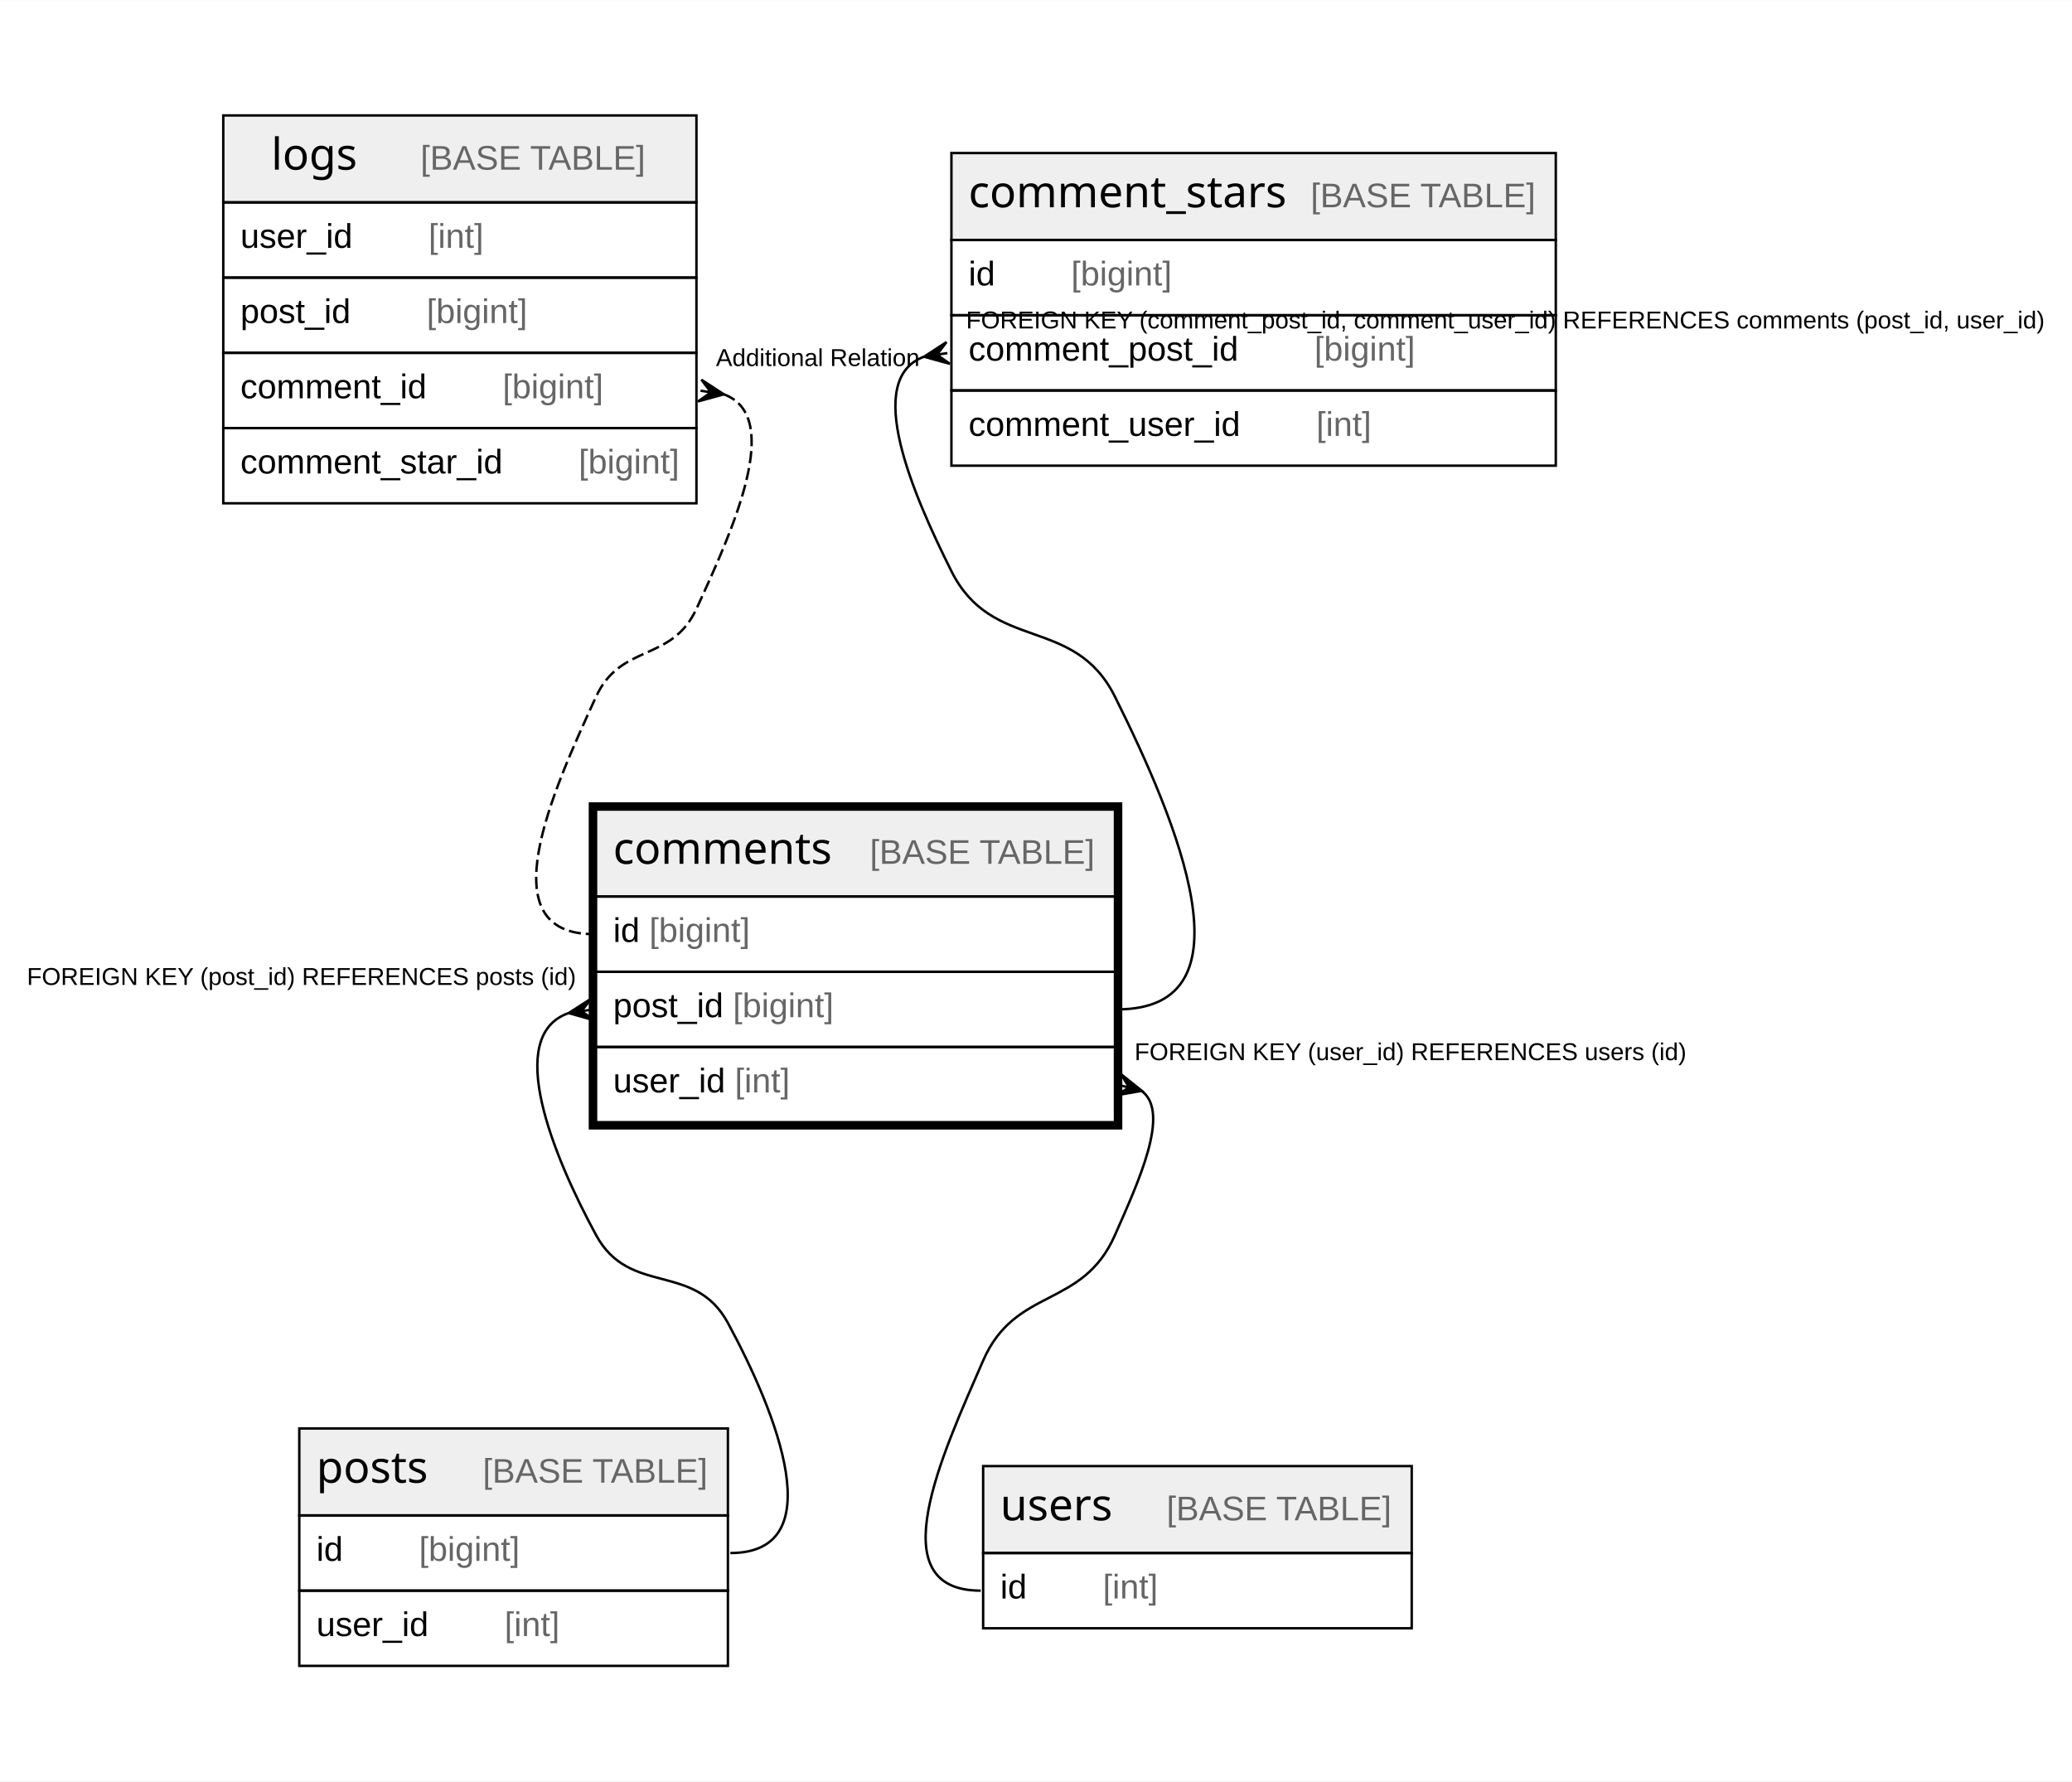
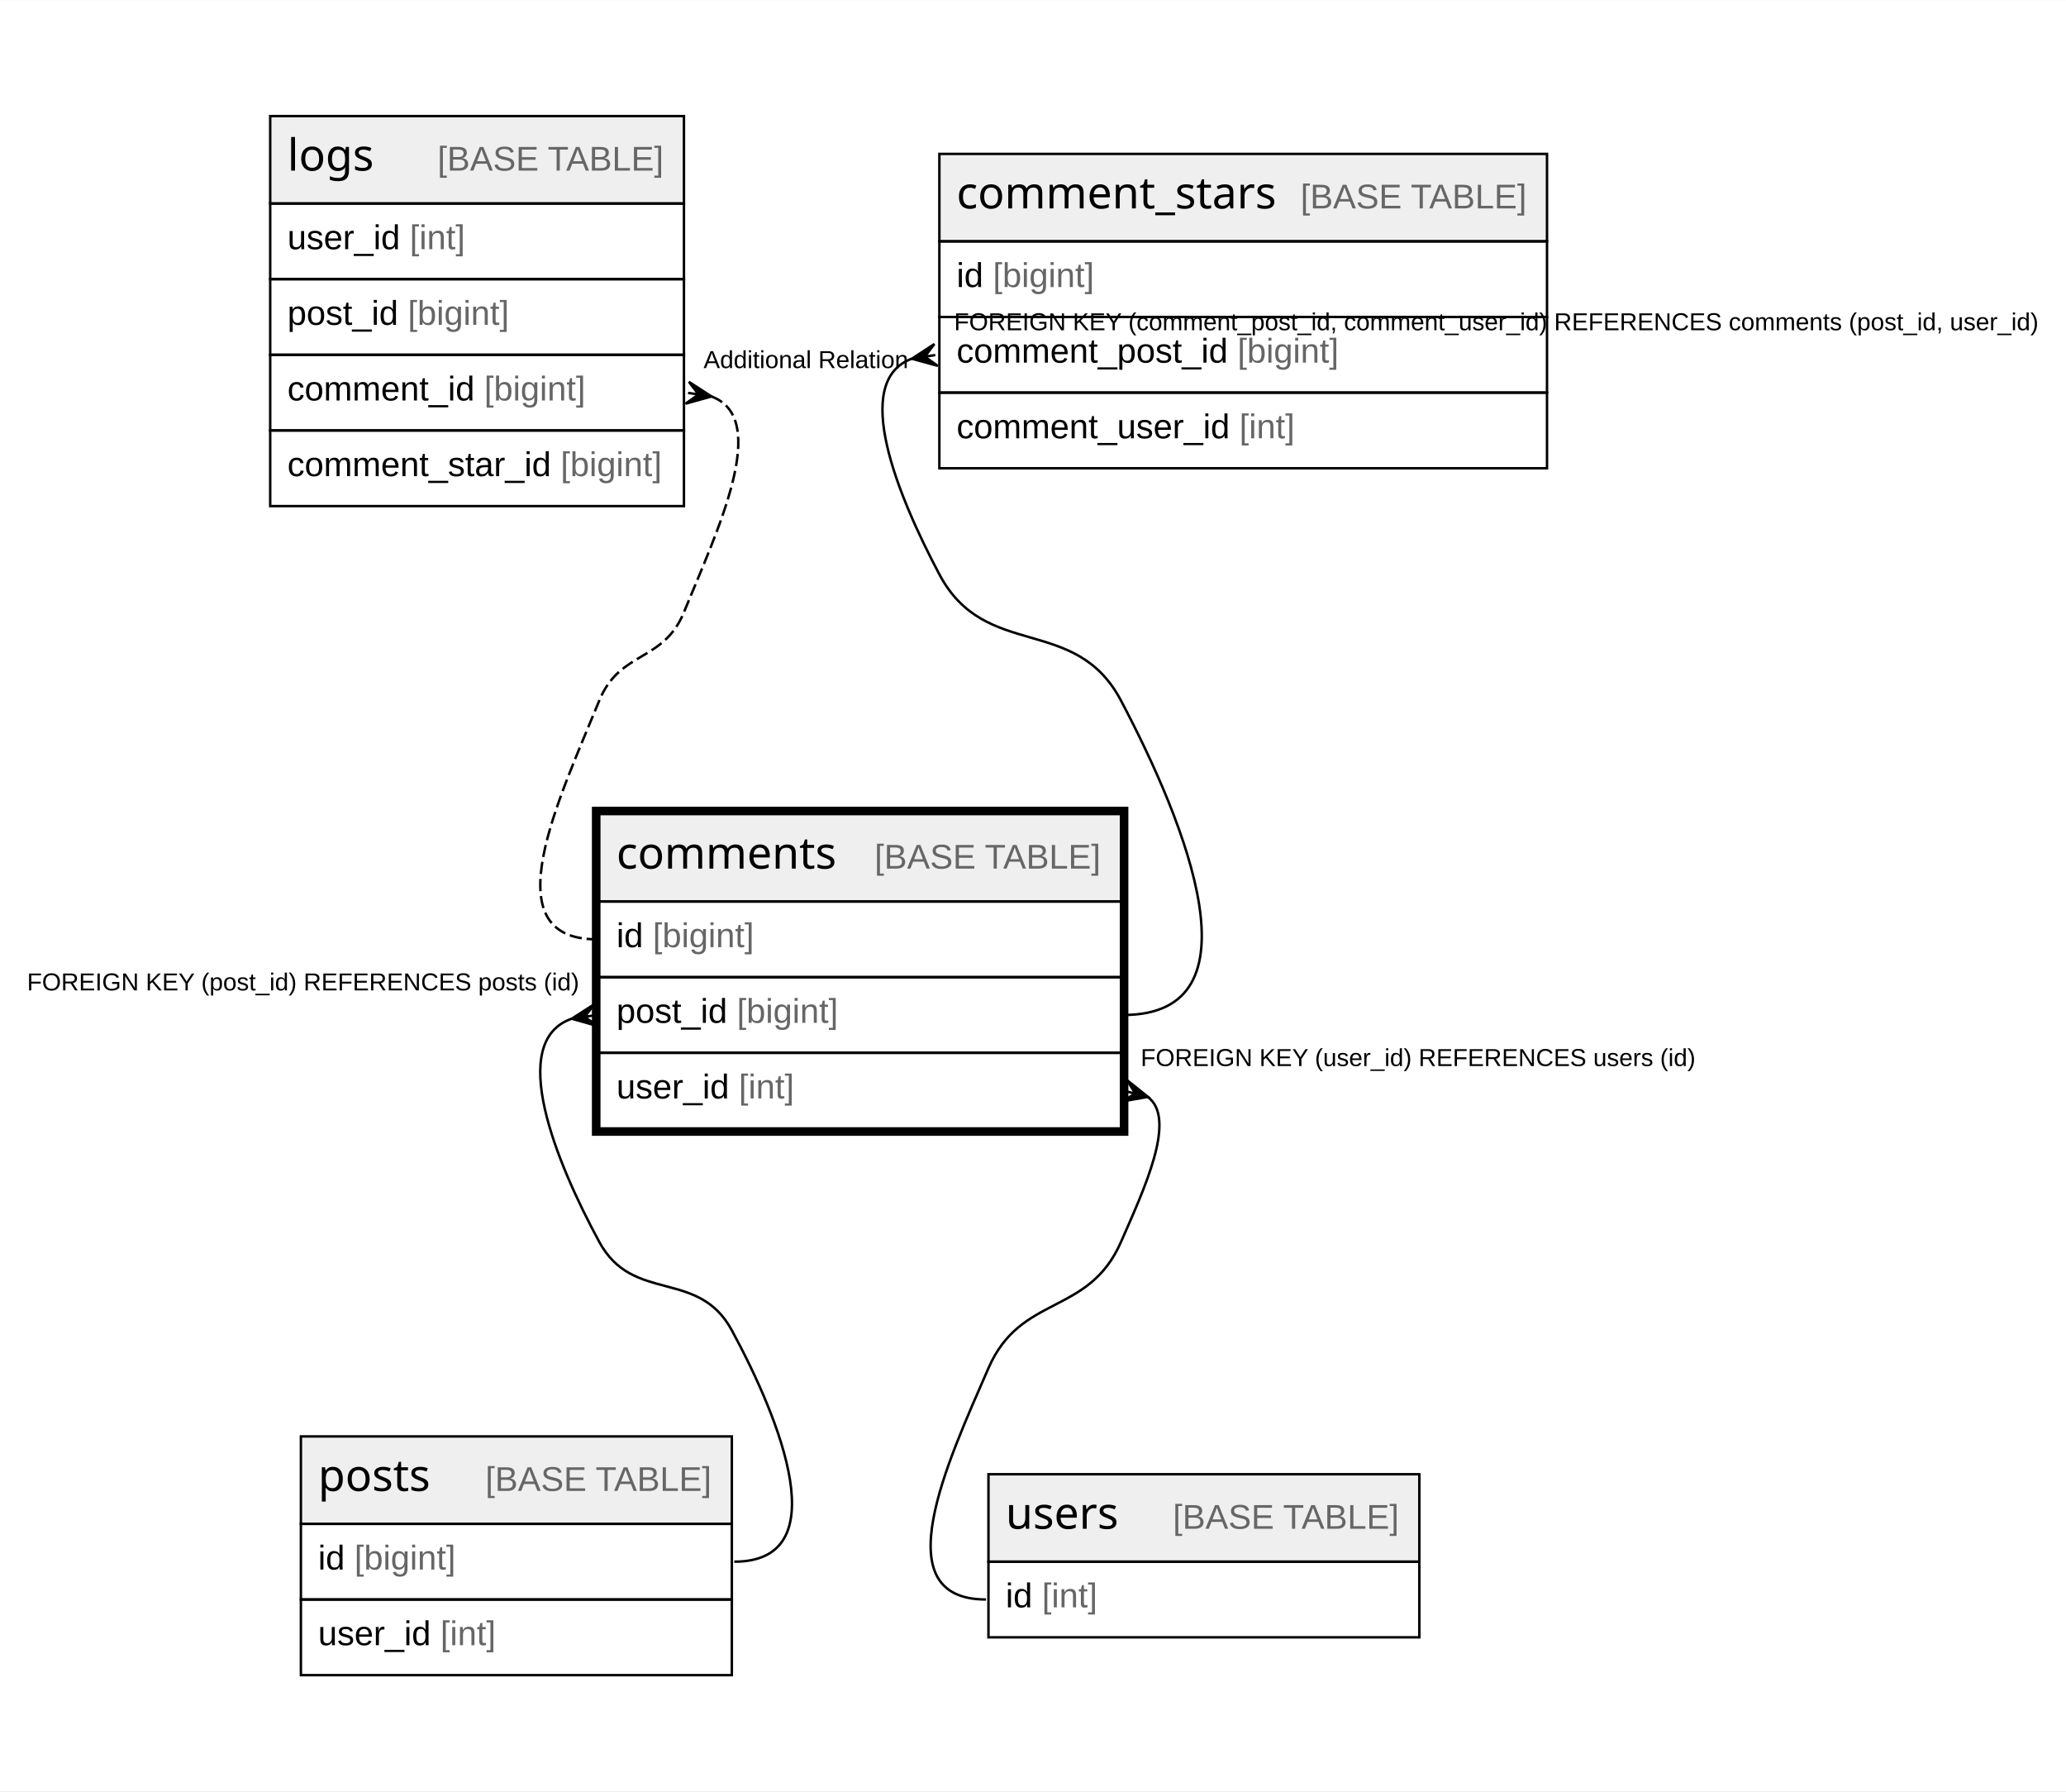
- <svg xmlns="http://www.w3.org/2000/svg" width="848pt" height="729pt" viewBox="0.00 0.00 848.38 729.20">
+ <svg xmlns="http://www.w3.org/2000/svg" width="841pt" height="729pt" viewBox="0.00 0.00 841.38 729.20">
  <g id="graph0" class="graph" transform="scale(1 1) rotate(0) translate(4 725.2)">
-     <polygon fill="white" stroke="none" points="-4,4 -4,-725.2 844.38,-725.2 844.38,4 -4,4" />
+     <polygon fill="white" stroke="none" points="-4,4 -4,-725.2 837.38,-725.2 837.38,4 -4,4" />
    <g id="node1" class="node">
      <polygon fill="#efefef" stroke="none" points="240.05,-358.2 240.05,-393.8 452.53,-393.8 452.53,-358.2 240.05,-358.2" />
      <polygon fill="none" stroke="black" points="240.05,-358.2 240.05,-393.8 452.53,-393.8 452.53,-358.2 240.05,-358.2" />
      <text text-anchor="start" x="247.05" y="-371.6" font-family="Arial Bold" font-size="18.00">comments</text>
      <text text-anchor="start" x="321.04" y="-371.6" font-family="Arial" font-size="14.00">    </text>
      <text text-anchor="start" x="352.16" y="-371.6" font-family="Arial" font-size="14.00" fill="#666666">[BASE TABLE]</text>
      <polygon fill="none" stroke="black" points="240.05,-327.4 240.05,-358.2 452.53,-358.2 452.53,-327.4 240.05,-327.4" />
      <text text-anchor="start" x="247.05" y="-339.6" font-family="Arial" font-size="14.00">id </text>
      <text text-anchor="start" x="261.84" y="-339.6" font-family="Arial" font-size="14.00" fill="#666666">[bigint]</text>
      <polygon fill="none" stroke="black" points="240.05,-296.6 240.05,-327.4 452.53,-327.4 452.53,-296.6 240.05,-296.6" />
      <text text-anchor="start" x="247.05" y="-308.8" font-family="Arial" font-size="14.00">post_id </text>
      <text text-anchor="start" x="296.09" y="-308.8" font-family="Arial" font-size="14.00" fill="#666666">[bigint]</text>
      <polygon fill="none" stroke="black" points="240.05,-265.8 240.05,-296.6 452.53,-296.6 452.53,-265.8 240.05,-265.8" />
      <text text-anchor="start" x="247.05" y="-278" font-family="Arial" font-size="14.00">user_id </text>
      <text text-anchor="start" x="296.86" y="-278" font-family="Arial" font-size="14.00" fill="#666666">[int]</text>
      <polygon fill="none" stroke="black" stroke-width="3" points="238.55,-264.3 238.55,-395.3 454.03,-395.3 454.03,-264.3 238.55,-264.3" />
    </g>
    <g id="node3" class="node">
      <polygon fill="#efefef" stroke="none" points="118.54,-104.8 118.54,-140.4 294.04,-140.4 294.04,-104.8 118.54,-104.8" />
      <polygon fill="none" stroke="black" points="118.54,-104.8 118.54,-140.4 294.04,-140.4 294.04,-104.8 118.54,-104.8" />
      <text text-anchor="start" x="125.54" y="-118.2" font-family="Arial Bold" font-size="18.00">posts</text>
      <text text-anchor="start" x="162.55" y="-118.2" font-family="Arial" font-size="14.00">    </text>
      <text text-anchor="start" x="193.67" y="-118.2" font-family="Arial" font-size="14.00" fill="#666666">[BASE TABLE]</text>
      <polygon fill="none" stroke="black" points="118.54,-74 118.54,-104.8 294.04,-104.8 294.04,-74 118.54,-74" />
-       <text text-anchor="start" x="125.54" y="-86.2" font-family="Arial" font-size="14.00">id    </text>
-       <text text-anchor="start" x="167.56" y="-86.2" font-family="Arial" font-size="14.00" fill="#666666">[bigint]</text>
+       <text text-anchor="start" x="125.54" y="-86.2" font-family="Arial" font-size="14.00">id </text>
+       <text text-anchor="start" x="140.33" y="-86.2" font-family="Arial" font-size="14.00" fill="#666666">[bigint]</text>
      <polygon fill="none" stroke="black" points="118.54,-43.2 118.54,-74 294.04,-74 294.04,-43.2 118.54,-43.2" />
-       <text text-anchor="start" x="125.54" y="-55.4" font-family="Arial" font-size="14.00">user_id    </text>
-       <text text-anchor="start" x="202.58" y="-55.4" font-family="Arial" font-size="14.00" fill="#666666">[int]</text>
+       <text text-anchor="start" x="125.54" y="-55.4" font-family="Arial" font-size="14.00">user_id </text>
+       <text text-anchor="start" x="175.35" y="-55.4" font-family="Arial" font-size="14.00" fill="#666666">[int]</text>
    </g>
    <g id="edge2" class="edge">
      <path fill="none" stroke="black" d="M228.78,-310.46C202.35,-301.2 222.39,-252.18 240.05,-219.6 253.8,-194.25 280.3,-208.96 294.04,-183.6 313.99,-146.79 336.91,-89.4 295.04,-89.4" />
      <polygon fill="black" stroke="black" points="228.83,-310.47 238.06,-316.4 234.11,-311.26 238.39,-311.9 238.39,-311.9 238.39,-311.9 234.11,-311.26 239.39,-307.5 228.83,-310.47" />
      <text text-anchor="start" x="7" y="-322" font-family="Arial" font-size="10.00">FOREIGN KEY (post_id) REFERENCES posts (id)</text>
    </g>
    <g id="node5" class="node">
      <polygon fill="#efefef" stroke="none" points="398.55,-89.4 398.55,-125 574.03,-125 574.03,-89.4 398.55,-89.4" />
      <polygon fill="none" stroke="black" points="398.55,-89.4 398.55,-125 574.03,-125 574.03,-89.4 398.55,-89.4" />
      <text text-anchor="start" x="405.55" y="-102.8" font-family="Arial Bold" font-size="18.00">users</text>
      <text text-anchor="start" x="442.54" y="-102.8" font-family="Arial" font-size="14.00">    </text>
      <text text-anchor="start" x="473.66" y="-102.8" font-family="Arial" font-size="14.00" fill="#666666">[BASE TABLE]</text>
      <polygon fill="none" stroke="black" points="398.55,-58.6 398.55,-89.4 574.03,-89.4 574.03,-58.6 398.55,-58.6" />
-       <text text-anchor="start" x="405.55" y="-70.8" font-family="Arial" font-size="14.00">id    </text>
-       <text text-anchor="start" x="447.56" y="-70.8" font-family="Arial" font-size="14.00" fill="#666666">[int]</text>
+       <text text-anchor="start" x="405.55" y="-70.8" font-family="Arial" font-size="14.00">id </text>
+       <text text-anchor="start" x="420.34" y="-70.8" font-family="Arial" font-size="14.00" fill="#666666">[int]</text>
    </g>
    <g id="edge4" class="edge">
      <path fill="none" stroke="black" d="M463.28,-278.71C475.63,-270.07 461.8,-240.76 452.53,-219.6 439.23,-189.26 411.76,-198.58 398.55,-168.2 381.85,-129.81 355.68,-74 397.55,-74" />
      <polygon fill="black" stroke="black" points="463.54,-278.64 452.74,-276.76 458.37,-279.96 454.18,-281.03 454.18,-281.03 454.18,-281.03 458.37,-279.96 454.97,-285.48 463.54,-278.64" />
      <text text-anchor="start" x="460.53" y="-291.2" font-family="Arial" font-size="10.00">FOREIGN KEY (user_id) REFERENCES users (id)</text>
    </g>
    <g id="node2" class="node">
-       <polygon fill="#efefef" stroke="none" points="87.42,-642.4 87.42,-678 281.16,-678 281.16,-642.4 87.42,-642.4" />
-       <polygon fill="none" stroke="black" points="87.42,-642.4 87.42,-678 281.16,-678 281.16,-642.4 87.42,-642.4" />
-       <text text-anchor="start" x="107.04" y="-655.8" font-family="Arial Bold" font-size="18.00">logs</text>
-       <text text-anchor="start" x="137.05" y="-655.8" font-family="Arial" font-size="14.00">    </text>
-       <text text-anchor="start" x="168.17" y="-655.8" font-family="Arial" font-size="14.00" fill="#666666">[BASE TABLE]</text>
-       <polygon fill="none" stroke="black" points="87.42,-611.6 87.42,-642.4 281.16,-642.4 281.16,-611.6 87.42,-611.6" />
-       <text text-anchor="start" x="94.42" y="-623.8" font-family="Arial" font-size="14.00">user_id    </text>
-       <text text-anchor="start" x="171.45" y="-623.8" font-family="Arial" font-size="14.00" fill="#666666">[int]</text>
-       <polygon fill="none" stroke="black" points="87.42,-580.8 87.42,-611.6 281.16,-611.6 281.16,-580.8 87.42,-580.8" />
-       <text text-anchor="start" x="94.42" y="-593" font-family="Arial" font-size="14.00">post_id    </text>
-       <text text-anchor="start" x="170.68" y="-593" font-family="Arial" font-size="14.00" fill="#666666">[bigint]</text>
-       <polygon fill="none" stroke="black" points="87.42,-550 87.42,-580.8 281.16,-580.8 281.16,-550 87.42,-550" />
-       <text text-anchor="start" x="94.42" y="-562.2" font-family="Arial" font-size="14.00">comment_id    </text>
-       <text text-anchor="start" x="201.79" y="-562.2" font-family="Arial" font-size="14.00" fill="#666666">[bigint]</text>
-       <polygon fill="none" stroke="black" points="87.42,-519.2 87.42,-550 281.16,-550 281.16,-519.2 87.42,-519.2" />
-       <text text-anchor="start" x="94.42" y="-531.4" font-family="Arial" font-size="14.00">comment_star_id    </text>
-       <text text-anchor="start" x="232.92" y="-531.4" font-family="Arial" font-size="14.00" fill="#666666">[bigint]</text>
+       <polygon fill="#efefef" stroke="none" points="106.04,-642.4 106.04,-678 274.54,-678 274.54,-642.4 106.04,-642.4" />
+       <polygon fill="none" stroke="black" points="106.04,-642.4 106.04,-678 274.54,-678 274.54,-642.4 106.04,-642.4" />
+       <text text-anchor="start" x="113.04" y="-655.8" font-family="Arial Bold" font-size="18.00">logs</text>
+       <text text-anchor="start" x="143.05" y="-655.8" font-family="Arial" font-size="14.00">    </text>
+       <text text-anchor="start" x="174.17" y="-655.8" font-family="Arial" font-size="14.00" fill="#666666">[BASE TABLE]</text>
+       <polygon fill="none" stroke="black" points="106.04,-611.6 106.04,-642.4 274.54,-642.4 274.54,-611.6 106.04,-611.6" />
+       <text text-anchor="start" x="113.04" y="-623.8" font-family="Arial" font-size="14.00">user_id </text>
+       <text text-anchor="start" x="162.85" y="-623.8" font-family="Arial" font-size="14.00" fill="#666666">[int]</text>
+       <polygon fill="none" stroke="black" points="106.04,-580.8 106.04,-611.6 274.54,-611.6 274.54,-580.8 106.04,-580.8" />
+       <text text-anchor="start" x="113.04" y="-593" font-family="Arial" font-size="14.00">post_id </text>
+       <text text-anchor="start" x="162.08" y="-593" font-family="Arial" font-size="14.00" fill="#666666">[bigint]</text>
+       <polygon fill="none" stroke="black" points="106.04,-550 106.04,-580.8 274.54,-580.8 274.54,-550 106.04,-550" />
+       <text text-anchor="start" x="113.04" y="-562.2" font-family="Arial" font-size="14.00">comment_id </text>
+       <text text-anchor="start" x="193.19" y="-562.2" font-family="Arial" font-size="14.00" fill="#666666">[bigint]</text>
+       <polygon fill="none" stroke="black" points="106.04,-519.2 106.04,-550 274.54,-550 274.54,-519.2 106.04,-519.2" />
+       <text text-anchor="start" x="113.04" y="-531.4" font-family="Arial" font-size="14.00">comment_star_id </text>
+       <text text-anchor="start" x="224.31" y="-531.4" font-family="Arial" font-size="14.00" fill="#666666">[bigint]</text>
    </g>
    <g id="edge1" class="edge">
-       <path fill="none" stroke="black" stroke-dasharray="5,2" d="M292.37,-563.82C317.08,-554.75 296.09,-508.43 281.16,-476 271.01,-453.94 250.2,-462.07 240.05,-440 222.01,-400.75 195.85,-342.8 239.05,-342.8" />
-       <polygon fill="black" stroke="black" points="292.38,-563.82 281.81,-560.9 287.11,-564.64 282.82,-565.3 282.82,-565.3 282.82,-565.3 287.11,-564.64 283.18,-569.8 292.38,-563.82" />
-       <text text-anchor="start" x="289.16" y="-575.4" font-family="Arial" font-size="10.00">Additional Relation</text>
+       <path fill="none" stroke="black" stroke-dasharray="5,2" d="M285.7,-563.84C310.16,-554.88 288.03,-509.05 274.54,-476 266.17,-455.49 248.42,-460.52 240.05,-440 223.74,-399.99 195.85,-342.8 239.05,-342.8" />
+       <polygon fill="black" stroke="black" points="285.75,-563.84 275.19,-560.9 280.48,-564.64 276.2,-565.3 276.2,-565.3 276.2,-565.3 280.48,-564.64 276.55,-569.8 285.75,-563.84" />
+       <text text-anchor="start" x="282.54" y="-575.4" font-family="Arial" font-size="10.00">Additional Relation</text>
    </g>
    <g id="node4" class="node">
-       <polygon fill="#efefef" stroke="none" points="385.56,-627 385.56,-662.6 633.02,-662.6 633.02,-627 385.56,-627" />
-       <polygon fill="none" stroke="black" points="385.56,-627 385.56,-662.6 633.02,-662.6 633.02,-627 385.56,-627" />
-       <text text-anchor="start" x="392.56" y="-640.4" font-family="Arial Bold" font-size="18.00">comment_stars</text>
-       <text text-anchor="start" x="501.53" y="-640.4" font-family="Arial" font-size="14.00">    </text>
-       <text text-anchor="start" x="532.65" y="-640.4" font-family="Arial" font-size="14.00" fill="#666666">[BASE TABLE]</text>
-       <polygon fill="none" stroke="black" points="385.56,-596.2 385.56,-627 633.02,-627 633.02,-596.2 385.56,-596.2" />
-       <text text-anchor="start" x="392.56" y="-608.4" font-family="Arial" font-size="14.00">id    </text>
-       <text text-anchor="start" x="434.57" y="-608.4" font-family="Arial" font-size="14.00" fill="#666666">[bigint]</text>
-       <polygon fill="none" stroke="black" points="385.56,-565.4 385.56,-596.2 633.02,-596.2 633.02,-565.4 385.56,-565.4" />
-       <text text-anchor="start" x="392.56" y="-577.6" font-family="Arial" font-size="14.00">comment_post_id    </text>
-       <text text-anchor="start" x="534.18" y="-577.6" font-family="Arial" font-size="14.00" fill="#666666">[bigint]</text>
-       <polygon fill="none" stroke="black" points="385.56,-534.6 385.56,-565.4 633.02,-565.4 633.02,-534.6 385.56,-534.6" />
-       <text text-anchor="start" x="392.56" y="-546.8" font-family="Arial" font-size="14.00">comment_user_id    </text>
-       <text text-anchor="start" x="534.95" y="-546.8" font-family="Arial" font-size="14.00" fill="#666666">[int]</text>
+       <polygon fill="#efefef" stroke="none" points="378.56,-627 378.56,-662.6 626.02,-662.6 626.02,-627 378.56,-627" />
+       <polygon fill="none" stroke="black" points="378.56,-627 378.56,-662.6 626.02,-662.6 626.02,-627 378.56,-627" />
+       <text text-anchor="start" x="385.56" y="-640.4" font-family="Arial Bold" font-size="18.00">comment_stars</text>
+       <text text-anchor="start" x="494.53" y="-640.4" font-family="Arial" font-size="14.00">    </text>
+       <text text-anchor="start" x="525.65" y="-640.4" font-family="Arial" font-size="14.00" fill="#666666">[BASE TABLE]</text>
+       <polygon fill="none" stroke="black" points="378.56,-596.2 378.56,-627 626.02,-627 626.02,-596.2 378.56,-596.2" />
+       <text text-anchor="start" x="385.56" y="-608.4" font-family="Arial" font-size="14.00">id </text>
+       <text text-anchor="start" x="400.35" y="-608.4" font-family="Arial" font-size="14.00" fill="#666666">[bigint]</text>
+       <polygon fill="none" stroke="black" points="378.56,-565.4 378.56,-596.2 626.02,-596.2 626.02,-565.4 378.56,-565.4" />
+       <text text-anchor="start" x="385.56" y="-577.6" font-family="Arial" font-size="14.00">comment_post_id </text>
+       <text text-anchor="start" x="499.95" y="-577.6" font-family="Arial" font-size="14.00" fill="#666666">[bigint]</text>
+       <polygon fill="none" stroke="black" points="378.56,-534.6 378.56,-565.4 626.02,-565.4 626.02,-534.6 378.56,-534.6" />
+       <text text-anchor="start" x="385.56" y="-546.8" font-family="Arial" font-size="14.00">comment_user_id </text>
+       <text text-anchor="start" x="500.72" y="-546.8" font-family="Arial" font-size="14.00" fill="#666666">[int]</text>
    </g>
    <g id="edge3" class="edge">
-       <path fill="none" stroke="black" d="M374.32,-579.21C349.43,-570.05 369.59,-523.33 385.56,-491.4 402.34,-457.84 435.8,-473.59 452.53,-440 477.89,-389.07 510.42,-312 453.53,-312" />
-       <polygon fill="black" stroke="black" points="374.35,-579.21 383.54,-585.2 379.62,-580.03 383.9,-580.7 383.9,-580.7 383.9,-580.7 379.62,-580.03 384.92,-576.3 374.35,-579.21" />
-       <text text-anchor="start" x="391.56" y="-590.8" font-family="Arial" font-size="10.00">FOREIGN KEY (comment_post_id, comment_user_id) REFERENCES comments (post_id, user_id)</text>
+       <path fill="none" stroke="black" d="M367.3,-579.2C342.28,-569.97 361.84,-522.94 378.56,-491.4 397.31,-456.03 433.84,-475.4 452.53,-440 479.09,-389.69 510.42,-312 453.53,-312" />
+       <polygon fill="black" stroke="black" points="367.35,-579.2 376.53,-585.19 372.62,-580.03 376.9,-580.7 376.9,-580.7 376.9,-580.7 372.62,-580.03 377.92,-576.3 367.35,-579.2" />
+       <text text-anchor="start" x="384.56" y="-590.8" font-family="Arial" font-size="10.00">FOREIGN KEY (comment_post_id, comment_user_id) REFERENCES comments (post_id, user_id)</text>
    </g>
  </g>
</svg>
